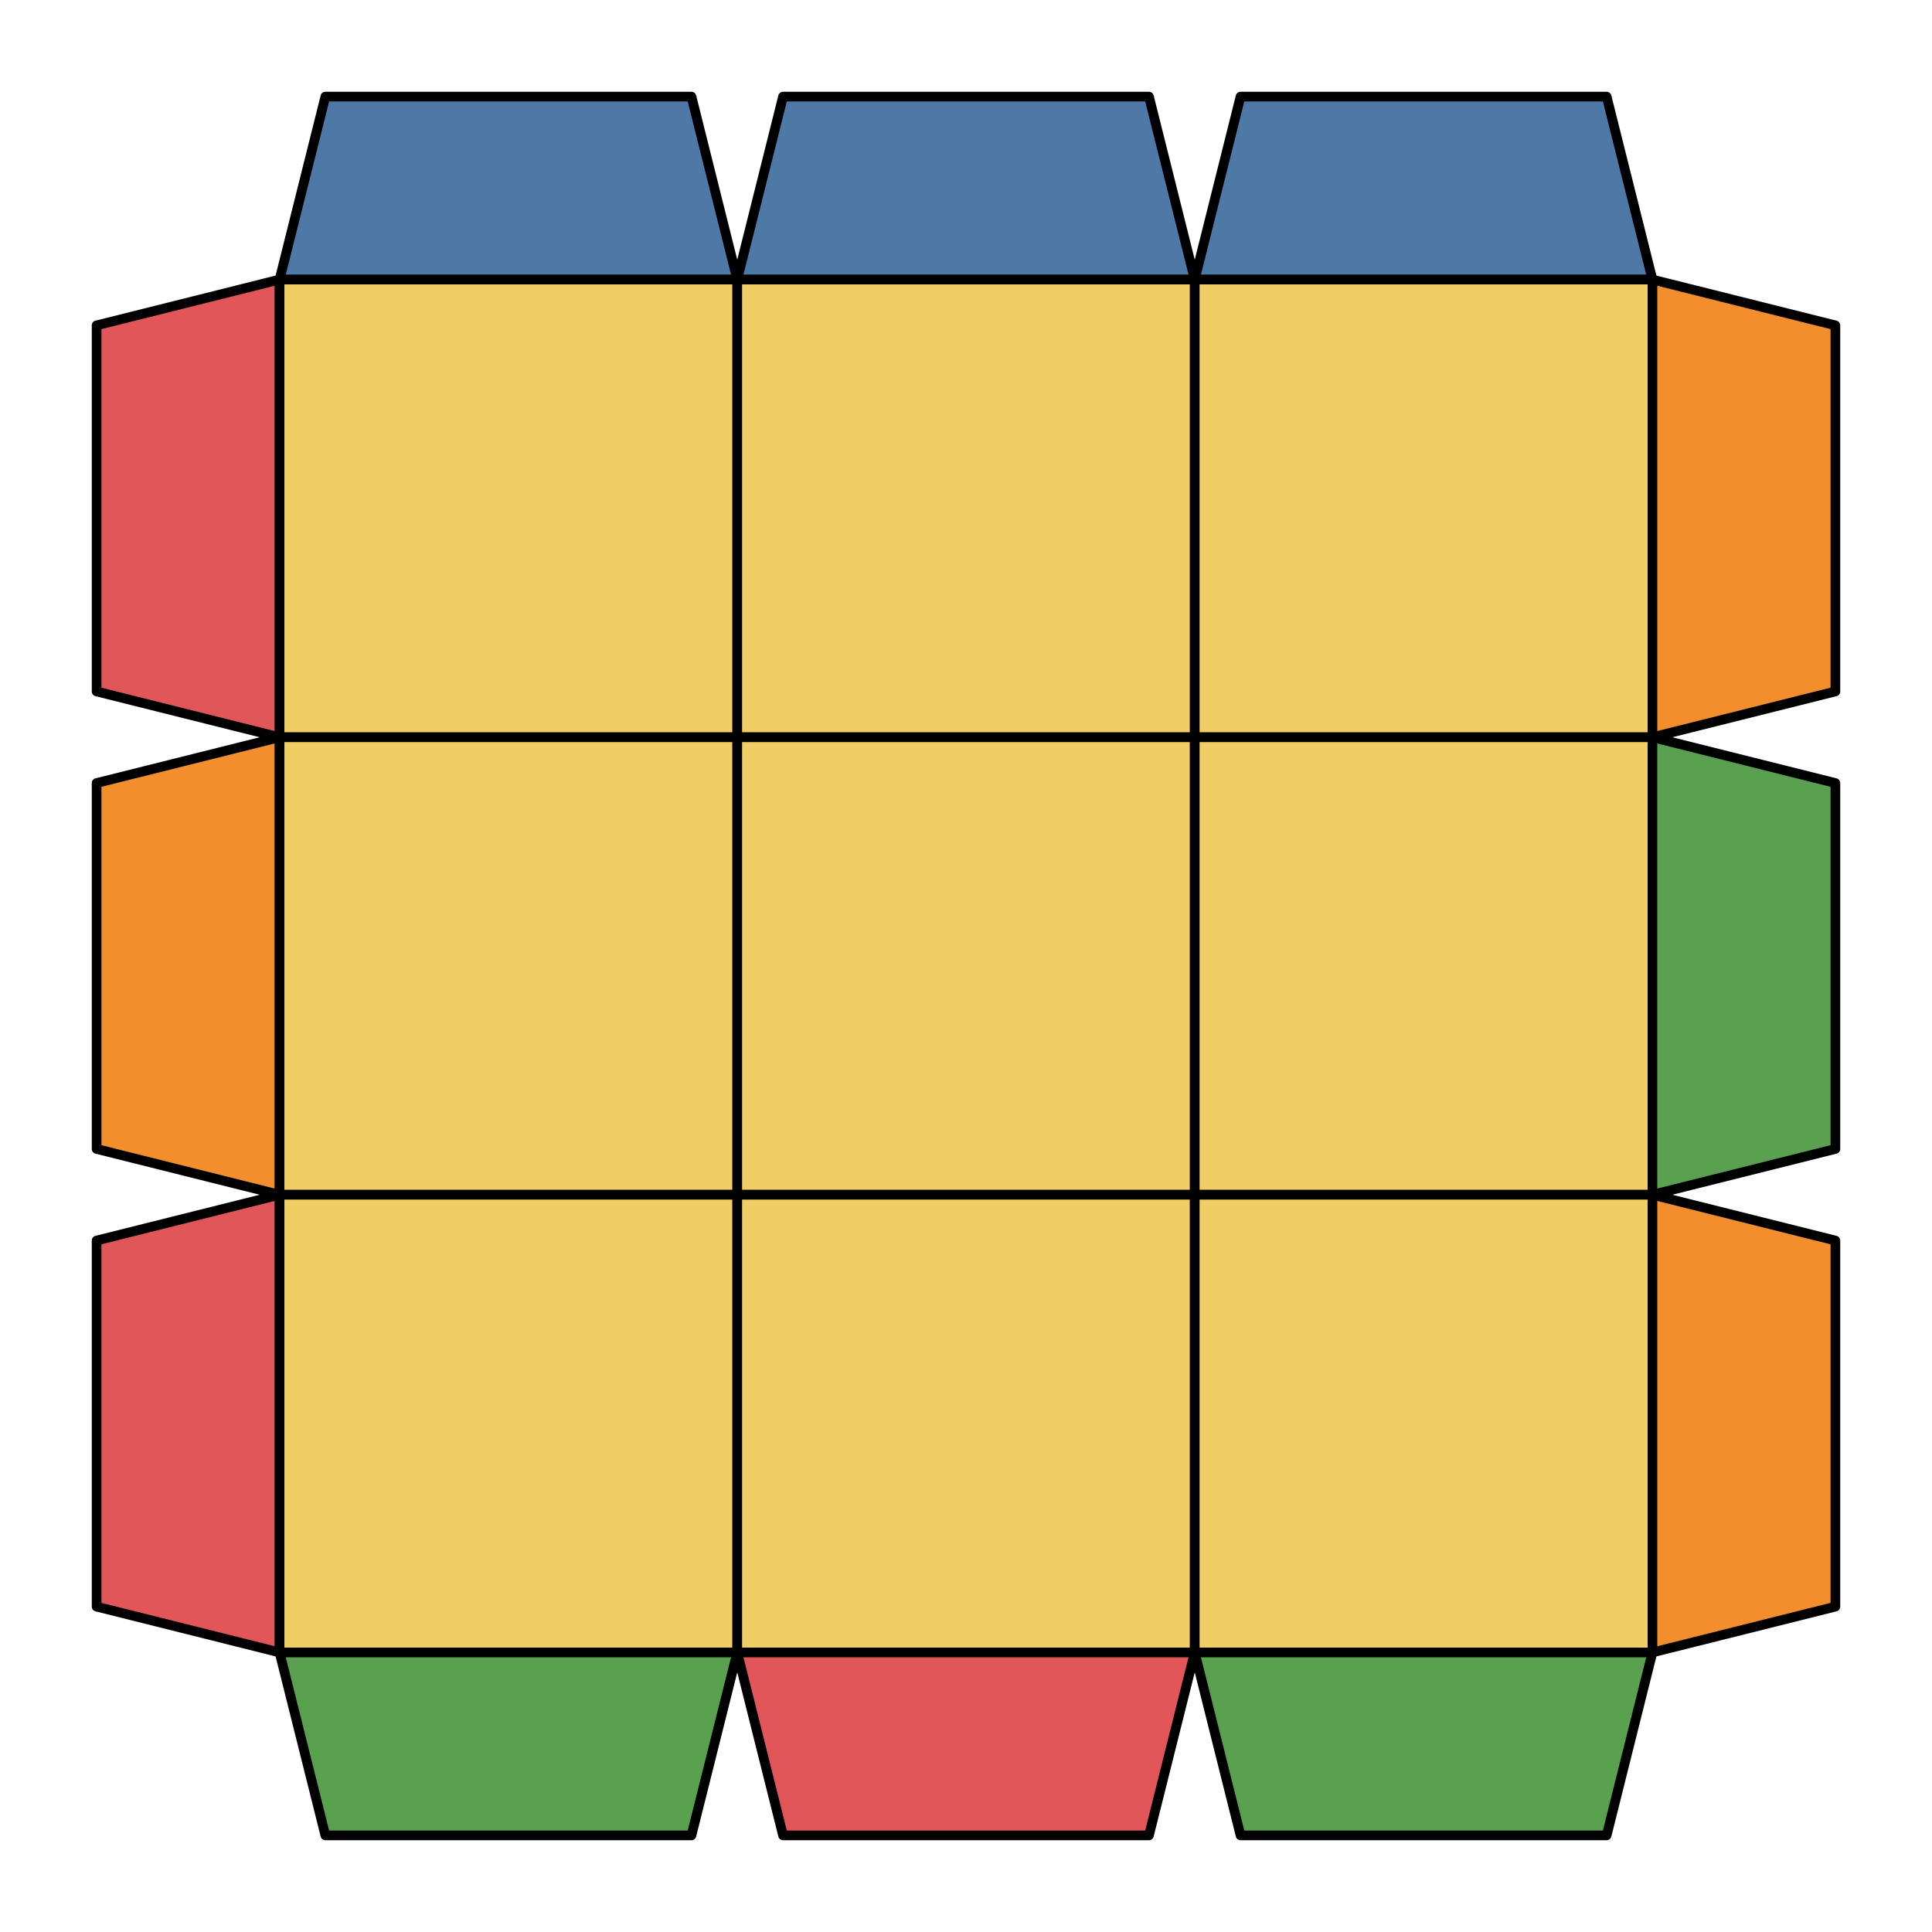
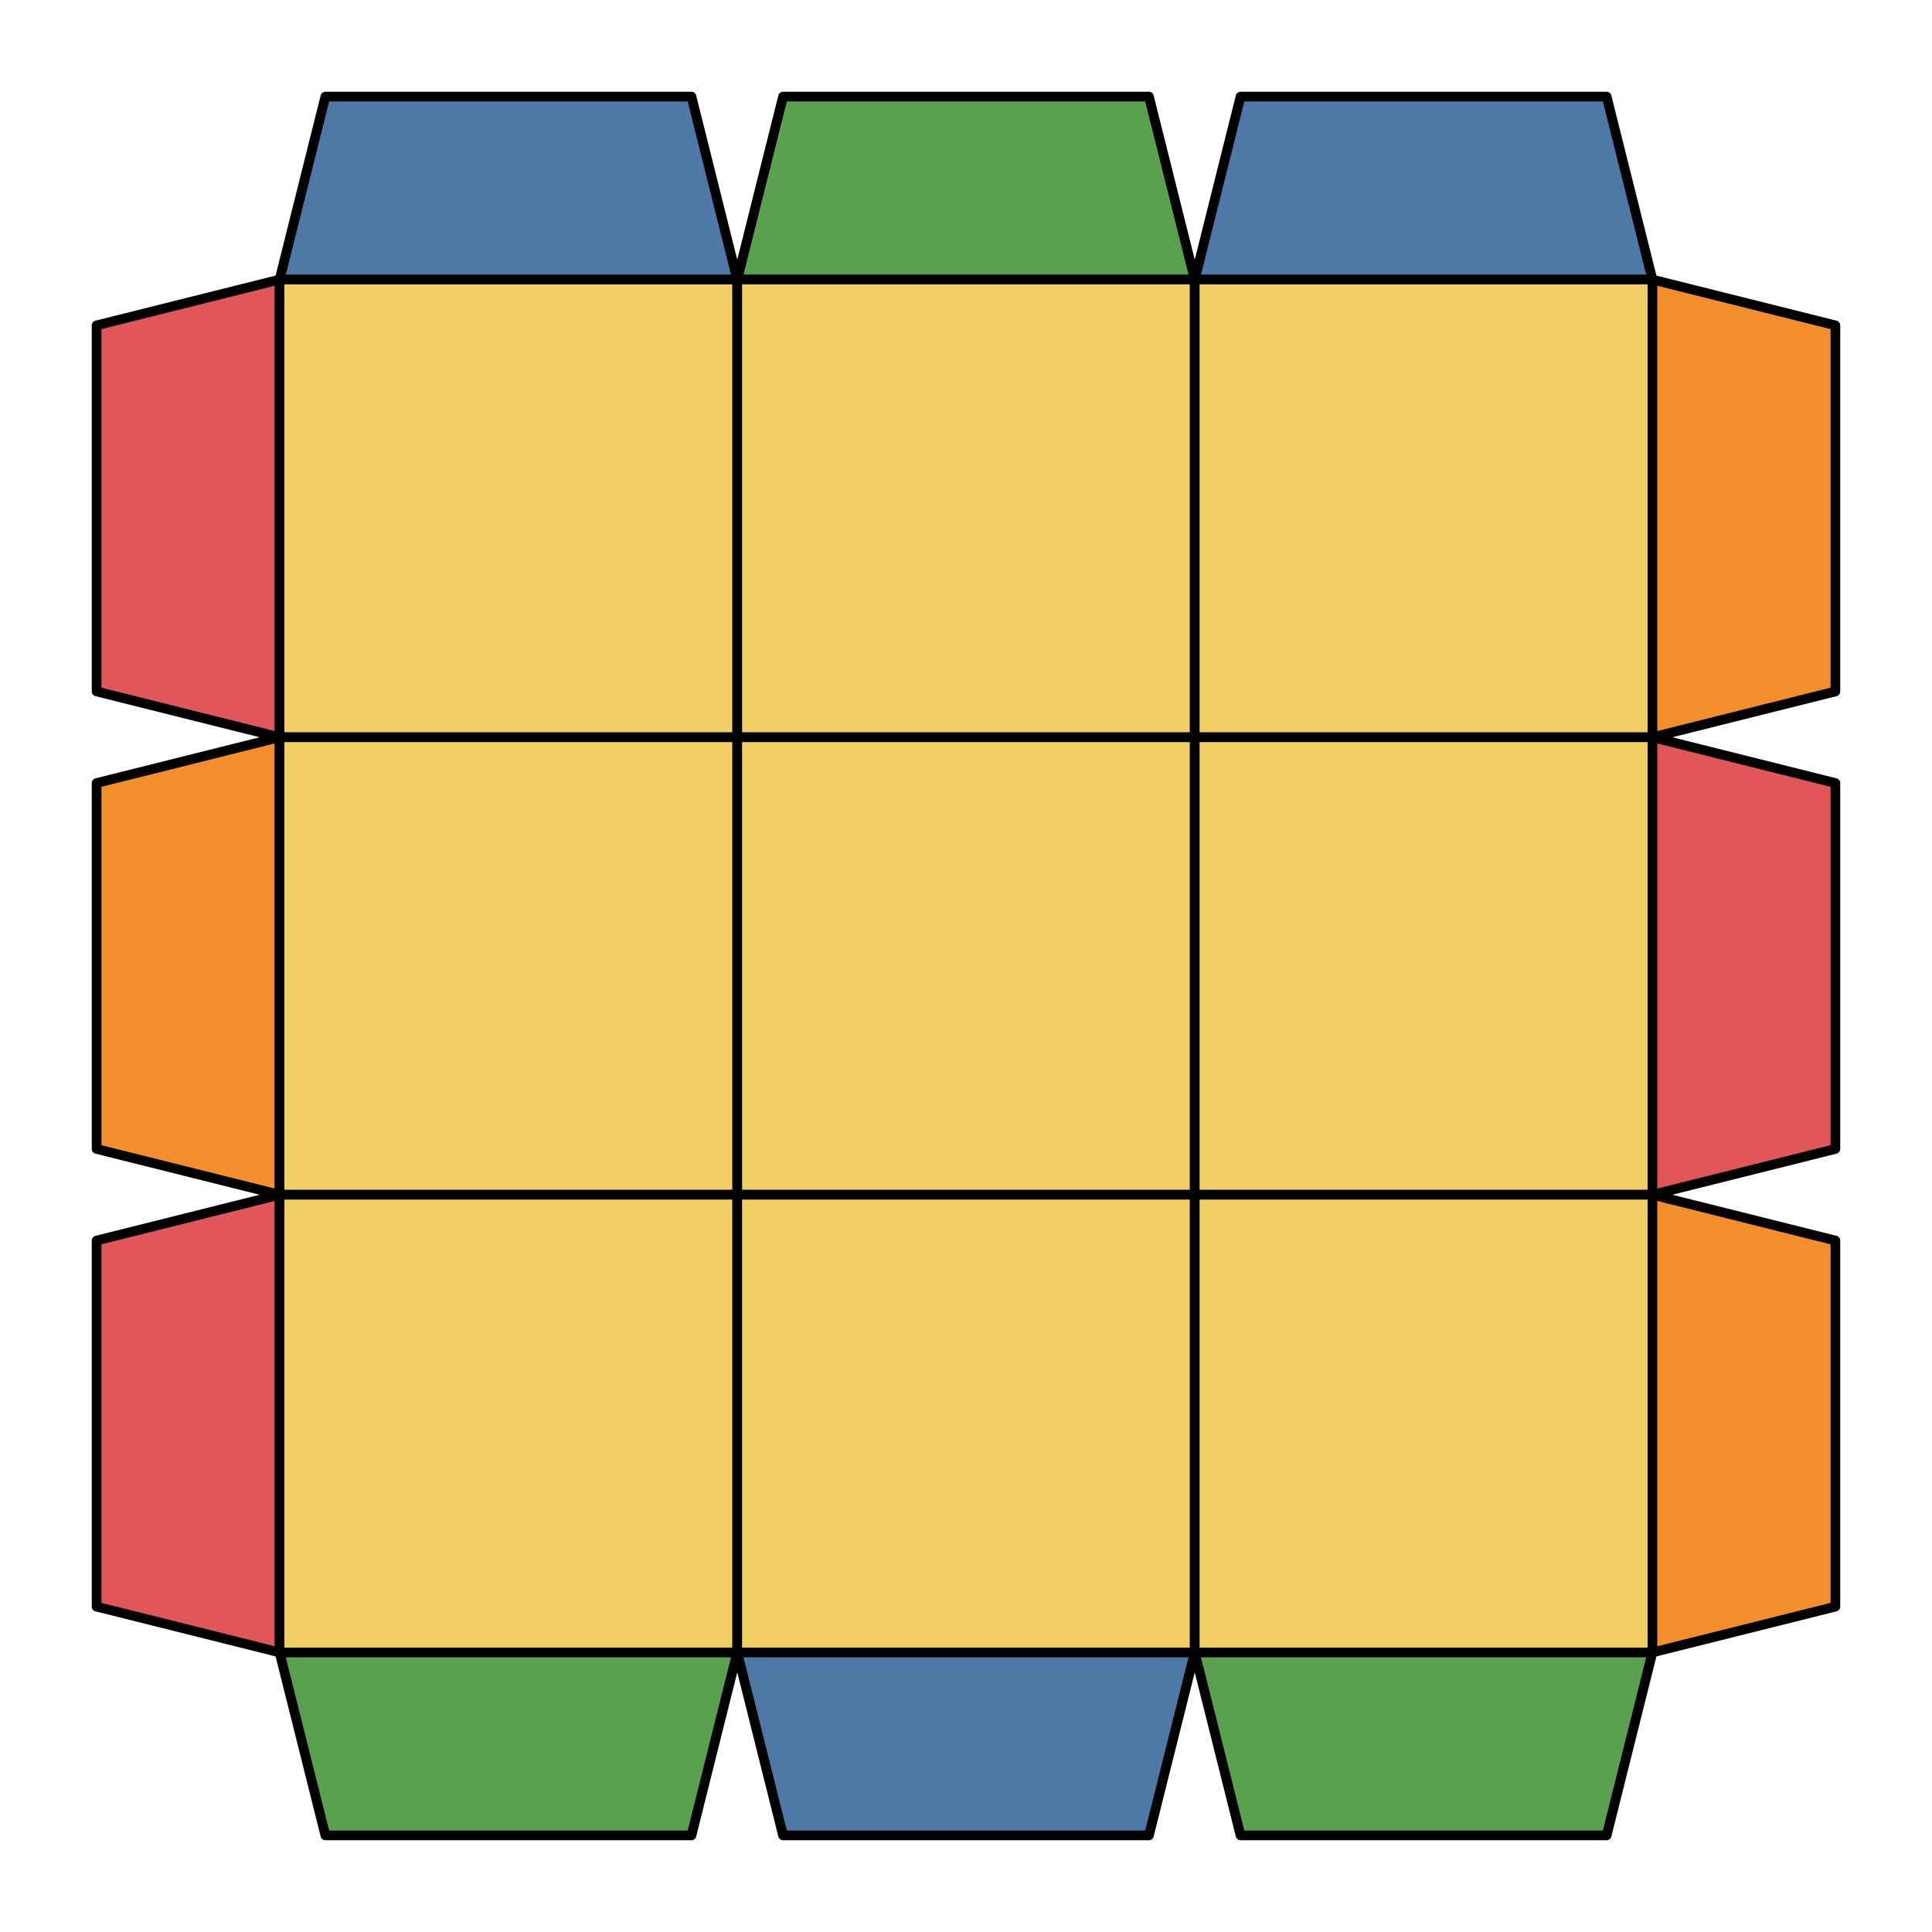
<svg xmlns="http://www.w3.org/2000/svg" viewBox="0 0 100.0 100.0">
  <style>
polygon { stroke: black; stroke-width: 0.5px; stroke-linejoin: round;}
</style>
  <polygon fill="#4E79A7" points="16.84 5.00 35.79 5.00 38.16 14.47 14.47 14.47" />
-   <polygon fill="#4E79A7" points="40.53 5.00 59.47 5.00 61.84 14.47 38.16 14.47" />
+   <polygon fill="#59A14F" points="40.53 5.00 59.47 5.00 61.84 14.47 38.16 14.47" />
  <polygon fill="#4E79A7" points="64.21 5.00 83.16 5.00 85.53 14.47 61.84 14.47" />
  <polygon fill="#E15759" points="5.00 16.84 14.47 14.47 14.47 38.16 5.00 35.79" />
  <polygon fill="#F1CE63" points="14.47 14.47 38.16 14.47 38.16 38.16 14.47 38.16" />
  <polygon fill="#F1CE63" points="38.16 14.47 61.84 14.47 61.84 38.16 38.16 38.16" />
  <polygon fill="#F1CE63" points="61.84 14.47 85.53 14.47 85.53 38.16 61.84 38.16" />
  <polygon fill="#F28E2B" points="85.53 14.47 95.00 16.84 95.00 35.79 85.53 38.16" />
  <polygon fill="#F28E2B" points="5.00 40.53 14.47 38.16 14.47 61.84 5.00 59.47" />
  <polygon fill="#F1CE63" points="14.47 38.16 38.16 38.16 38.16 61.84 14.47 61.84" />
  <polygon fill="#F1CE63" points="38.16 38.16 61.84 38.16 61.84 61.84 38.16 61.84" />
  <polygon fill="#F1CE63" points="61.84 38.16 85.53 38.16 85.53 61.84 61.84 61.84" />
-   <polygon fill="#59A14F" points="85.53 38.16 95.00 40.53 95.00 59.47 85.53 61.84" />
+   <polygon fill="#E15759" points="85.53 38.16 95.00 40.53 95.00 59.47 85.53 61.84" />
  <polygon fill="#E15759" points="5.00 64.21 14.47 61.84 14.47 85.53 5.00 83.16" />
  <polygon fill="#F1CE63" points="14.47 61.84 38.16 61.84 38.16 85.53 14.47 85.53" />
  <polygon fill="#F1CE63" points="38.16 61.84 61.84 61.84 61.84 85.53 38.16 85.53" />
  <polygon fill="#F1CE63" points="61.84 61.84 85.53 61.84 85.53 85.53 61.84 85.53" />
  <polygon fill="#F28E2B" points="85.53 61.84 95.00 64.21 95.00 83.16 85.53 85.53" />
  <polygon fill="#59A14F" points="14.47 85.53 38.16 85.53 35.79 95.00 16.84 95.00" />
-   <polygon fill="#E15759" points="38.16 85.53 61.84 85.53 59.47 95.00 40.53 95.00" />
+   <polygon fill="#4E79A7" points="38.16 85.53 61.84 85.53 59.47 95.00 40.53 95.00" />
  <polygon fill="#59A14F" points="61.84 85.53 85.53 85.53 83.16 95.00 64.21 95.00" />
</svg>
